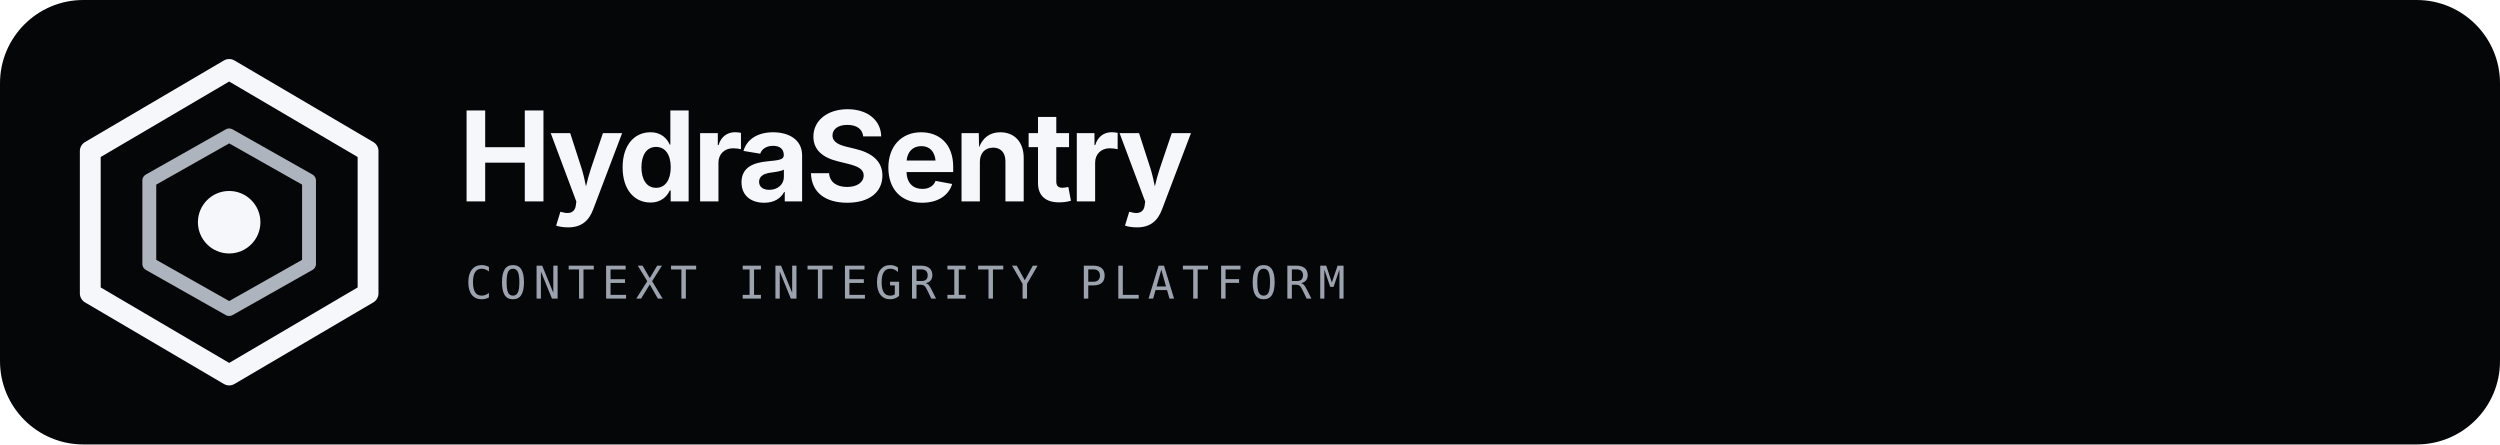
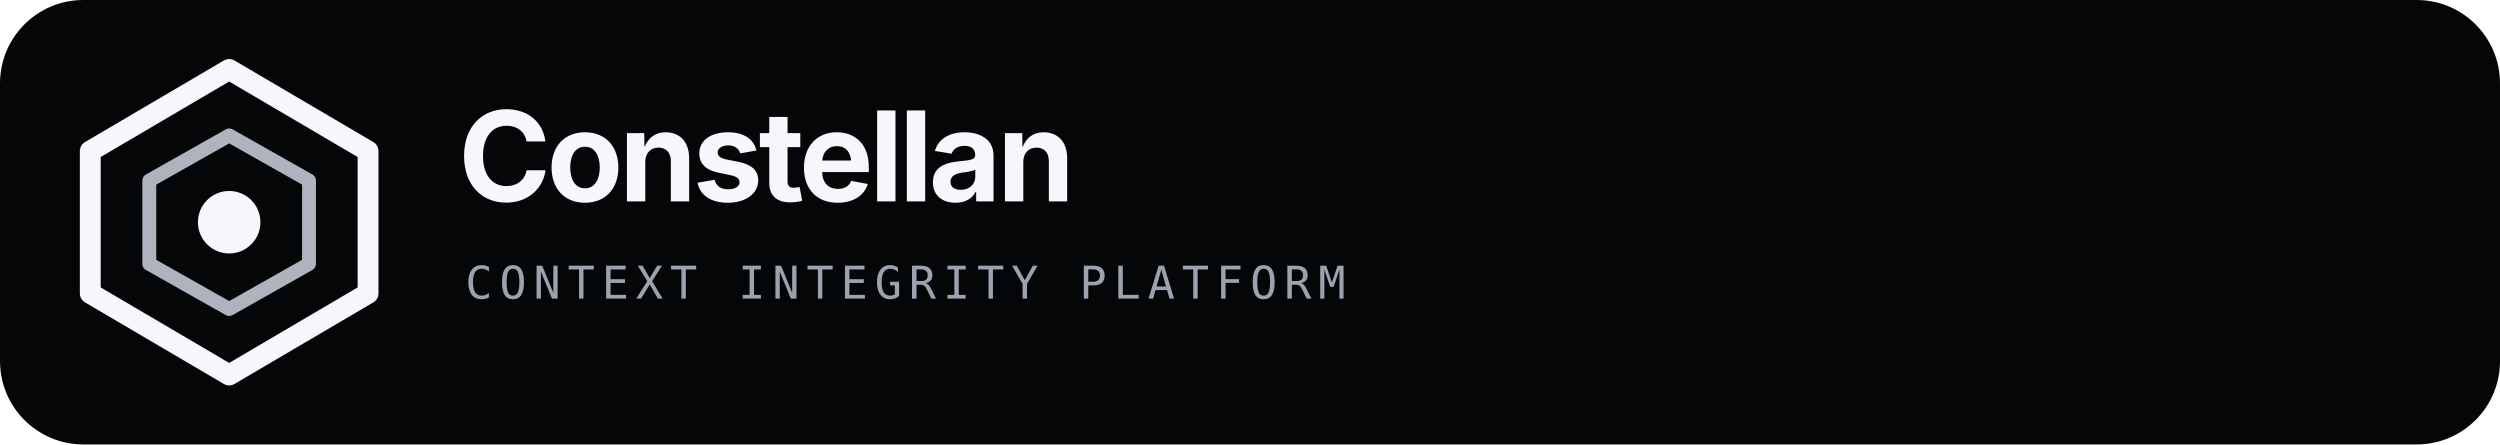
<svg xmlns="http://www.w3.org/2000/svg" width="720" height="128" viewBox="0 0 720 128" fill="none">
  <rect width="720" height="128" rx="24" fill="#050608" />
  <path d="M66 20L106 43.5V84.5L66 108L26 84.5V43.5L66 20Z" stroke="#F5F7FA" stroke-width="6" stroke-linejoin="round" />
  <path d="M66 39L89 52V76L66 89L43 76V52L66 39Z" stroke="#AEB4BE" stroke-width="4" stroke-linejoin="round" />
  <circle cx="66" cy="64" r="9" fill="#F5F7FA" />
-   <text x="132" y="58" fill="#F5F7FA" font-family="Inter, Geist, Arial, sans-serif" font-size="36" font-weight="700" letter-spacing="-1.2">HydraSentry</text>
+   <text x="132" y="58" fill="#F5F7FA" font-family="Inter, Geist, Arial, sans-serif" font-size="36" font-weight="700" letter-spacing="-1.2">Constellan</text>
  <text x="134" y="86" fill="#9CA3AF" font-family="JetBrains Mono, Geist Mono, monospace" font-size="13" letter-spacing="2">CONTEXT INTEGRITY PLATFORM</text>
</svg>
